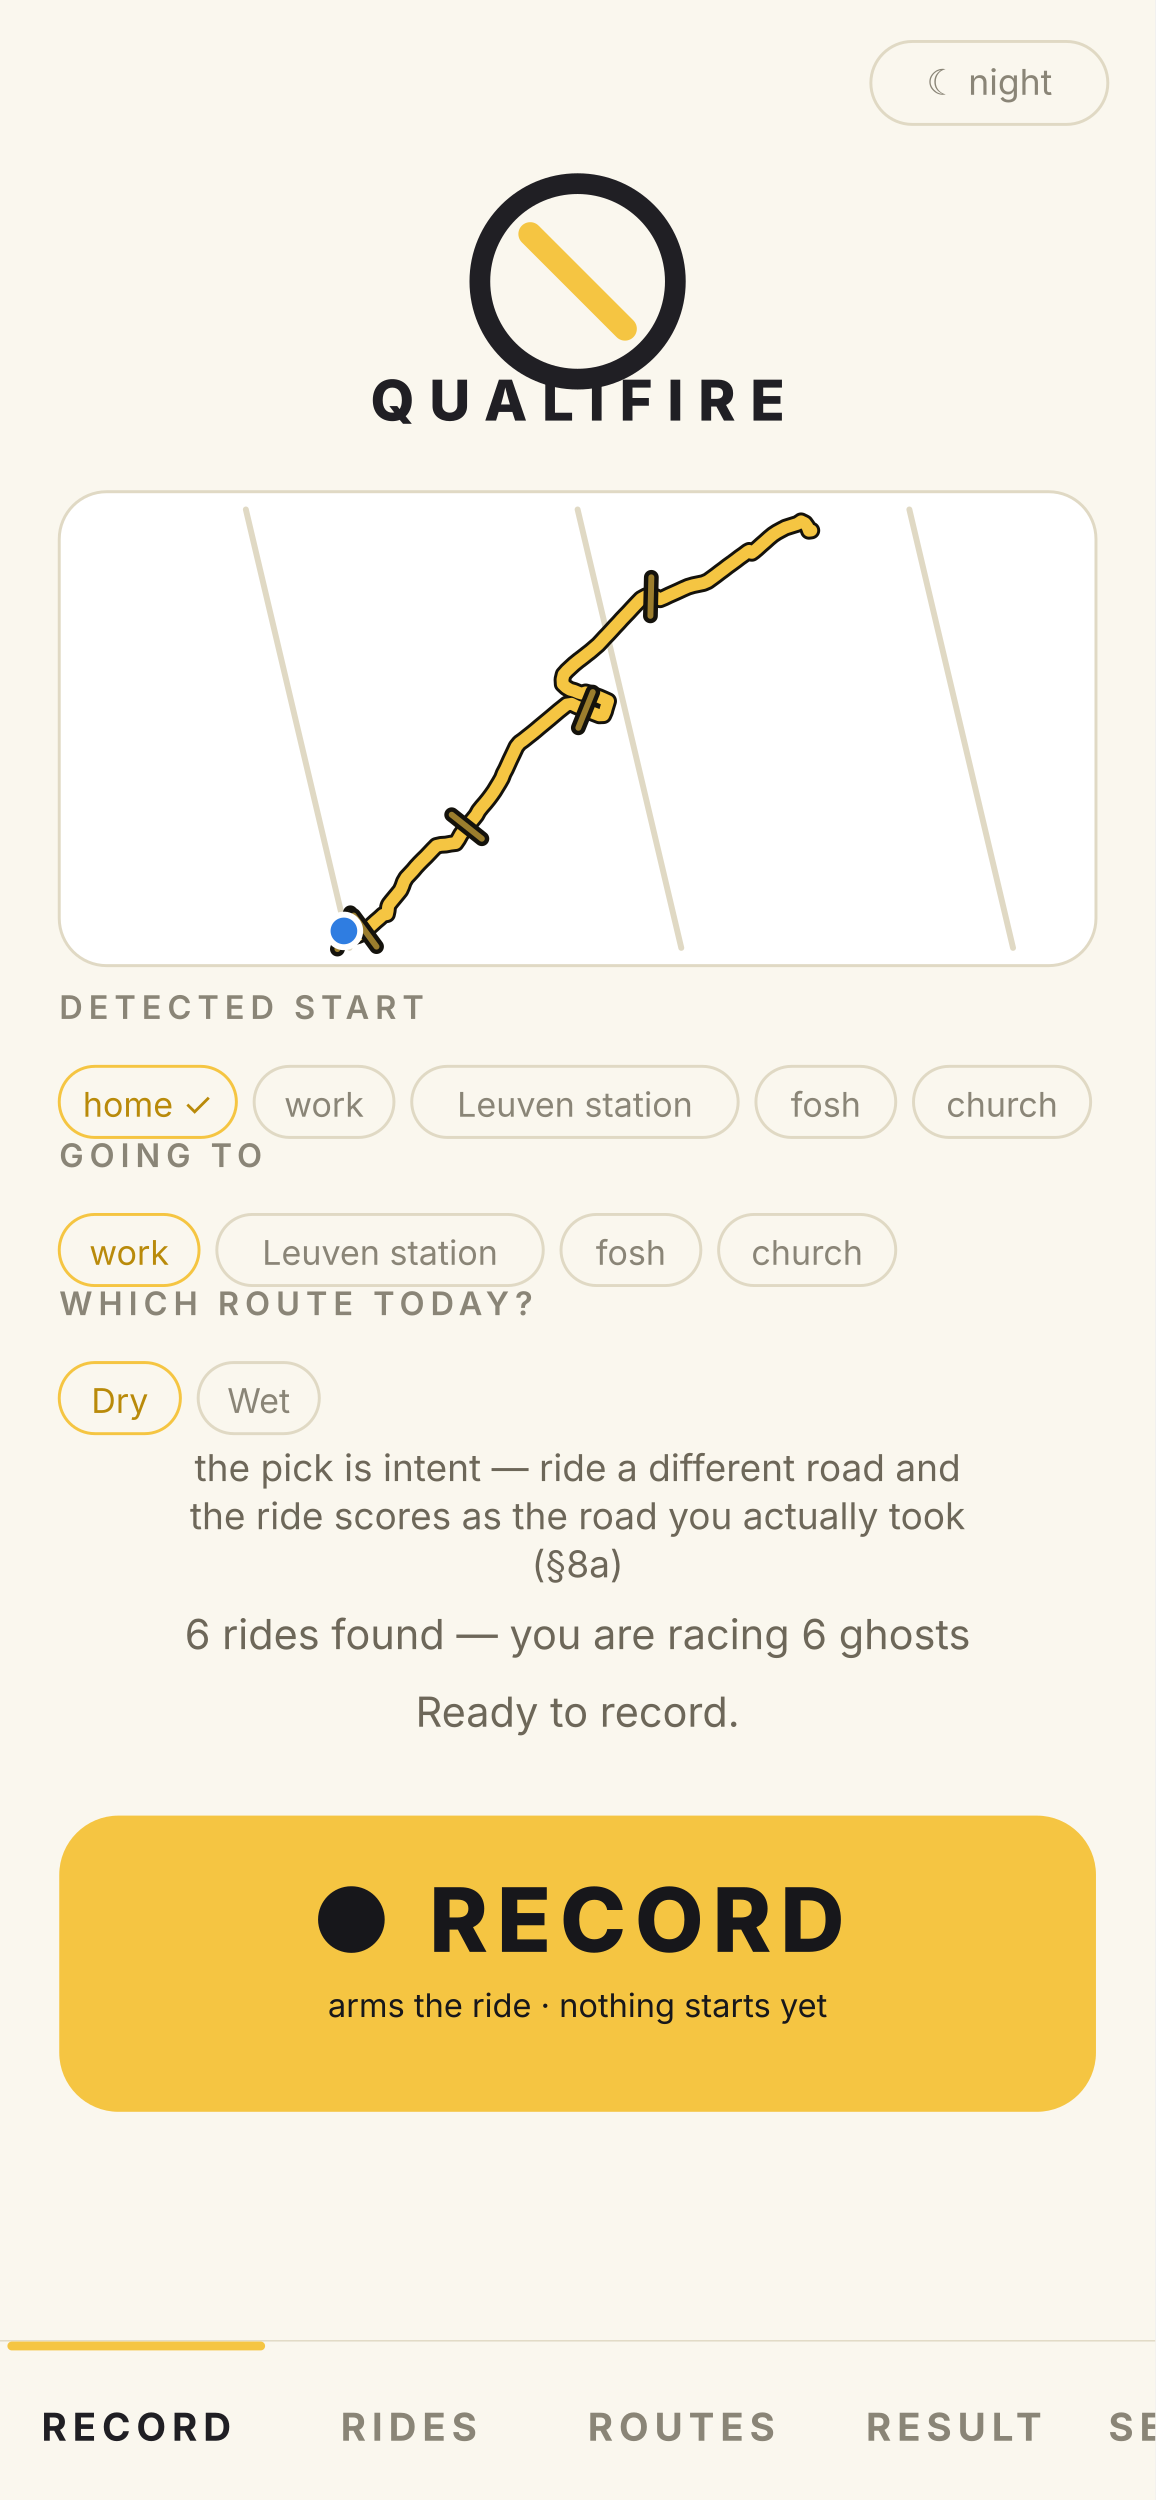
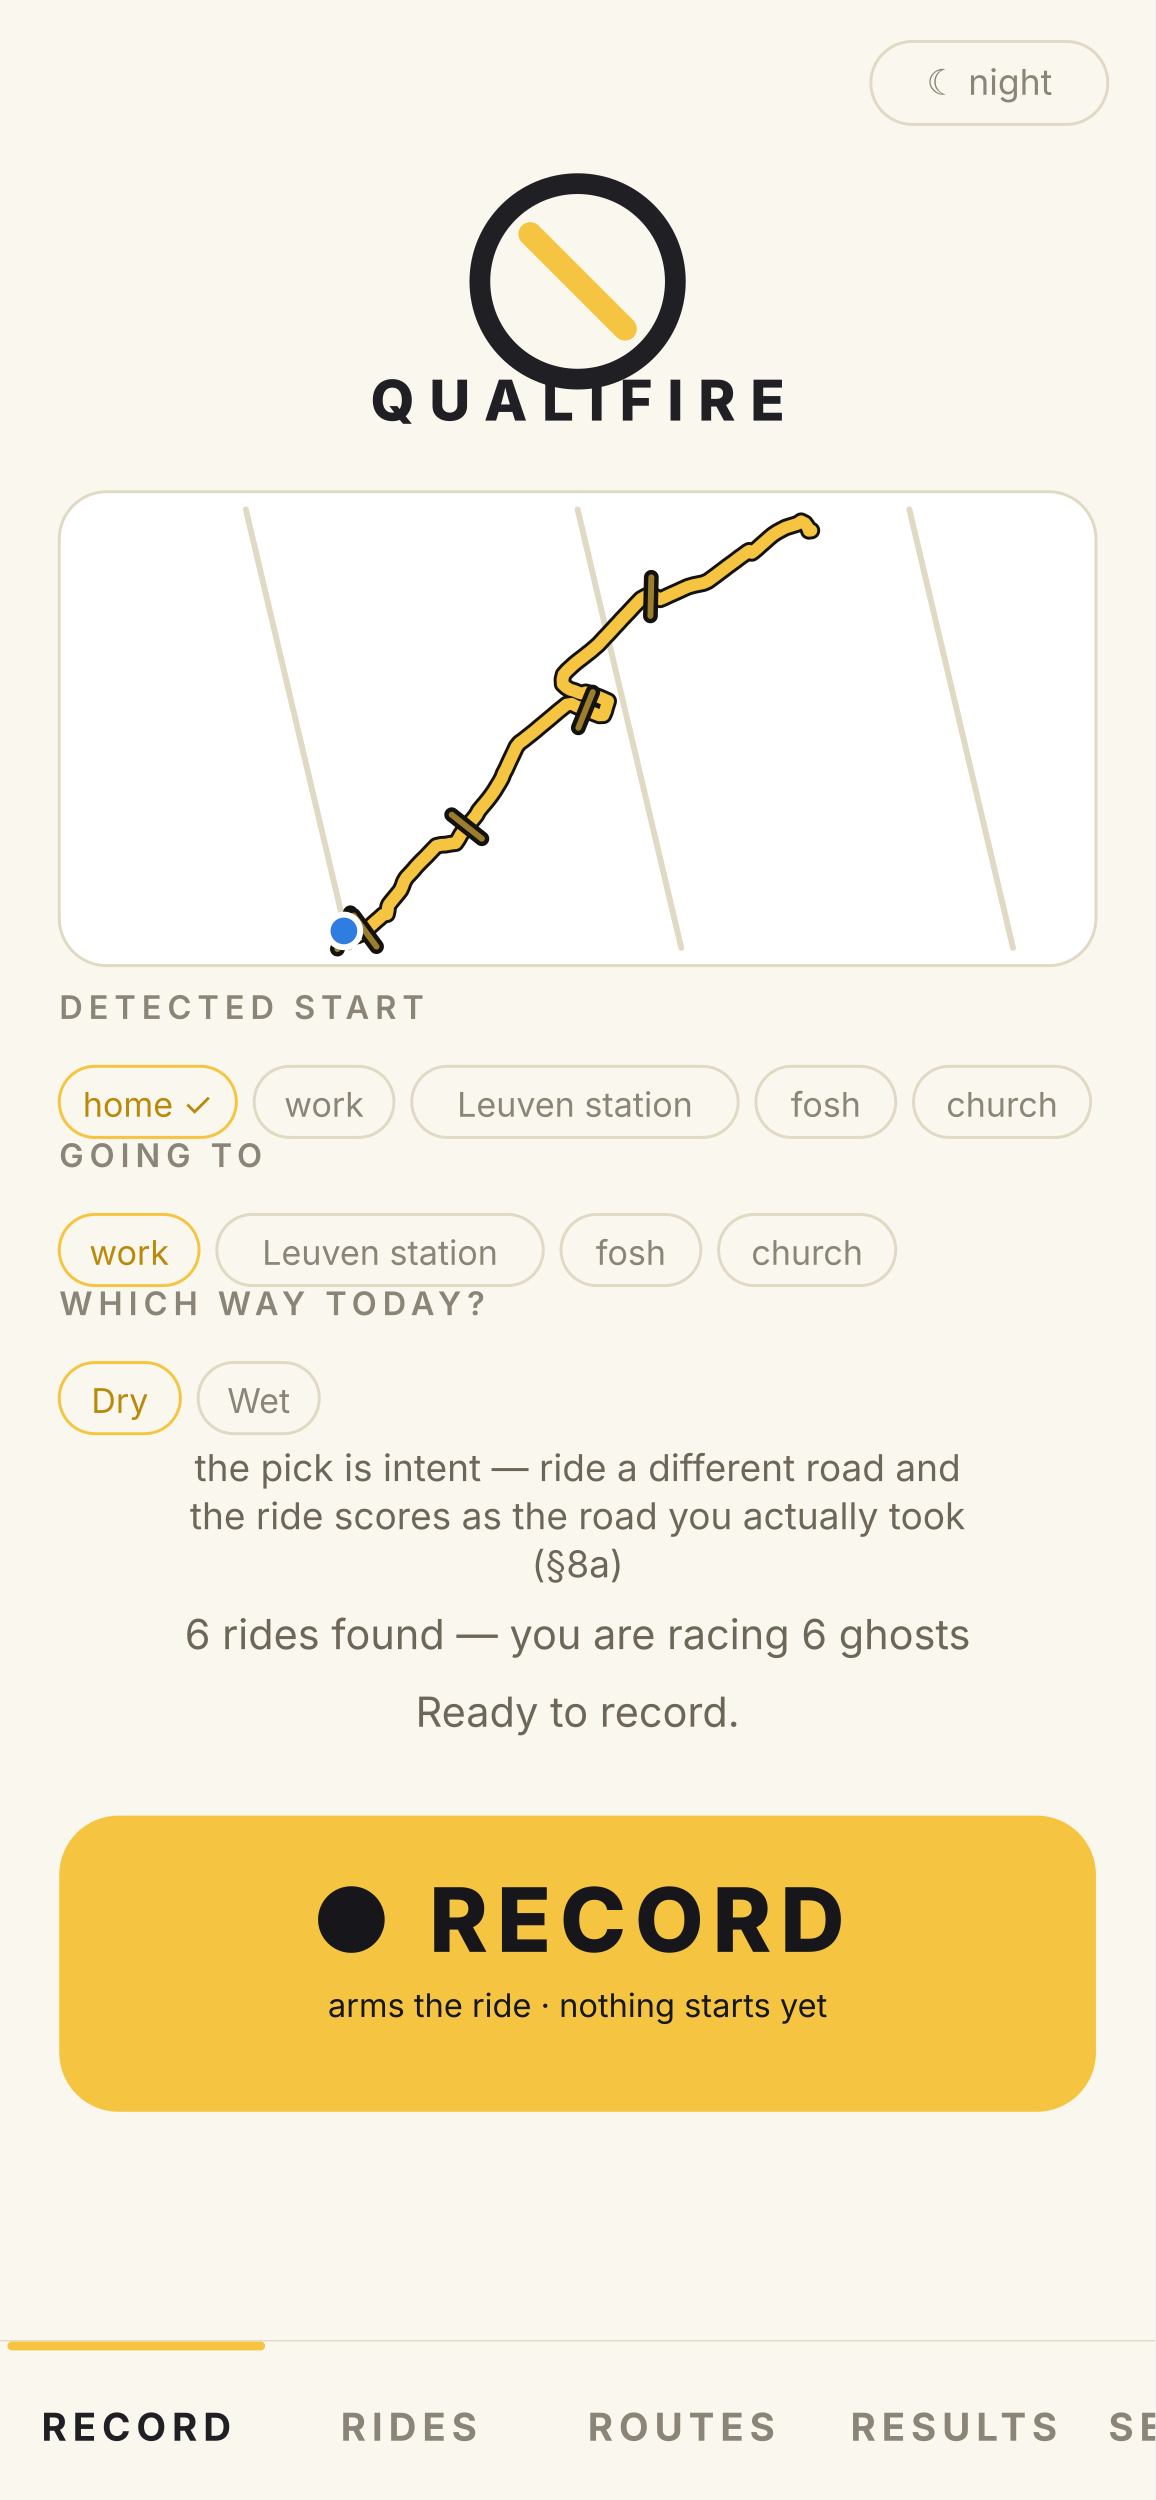
<svg xmlns="http://www.w3.org/2000/svg" viewBox="0 0 390 844" width="390" height="844">
  <defs>
    <clipPath id="tabbar_viewport_clip">
      <rect x="0" y="790" width="390" height="54" />
    </clipPath>
  </defs>
  <g id="bg">
    <rect id="bg_ground" x="0" y="0" width="390" height="844" fill="#FAF7EE" />
  </g>
  <g id="content">
    <g id="content_theme_pill">
      <rect id="content_theme_pill_bg" x="294" y="14" width="80" height="28" fill="none" stroke="#E0D9C4" stroke-width="1" rx="14" />
      <text id="content_theme_pill_label" x="334" y="32" font-family="Inter, 'Segoe UI', system-ui, sans-serif" font-size="12" font-weight="400" fill="#8A8577" text-anchor="middle">☾ night</text>
    </g>
    <circle id="content_logo_ring" cx="195" cy="95" r="33" fill="none" stroke="#201F24" stroke-width="7" />
    <line id="content_logo_slash" x1="179" y1="79" x2="211" y2="111" stroke="#F5C542" stroke-width="8" stroke-linecap="round" />
    <text id="content_app_title" x="195" y="142" font-family="Inter, 'Segoe UI', system-ui, sans-serif" font-size="19" font-weight="800" fill="#201F24" text-anchor="middle" letter-spacing="5" style="text-transform:uppercase">QUALIFIRE</text>
    <g id="content_map">
      <rect id="content_map_ground" x="20" y="166" width="350" height="160" fill="#FFFFFF" stroke="#E0D9C4" stroke-width="1" rx="16" />
      <line id="content_map_street_1" x1="83" y1="172" x2="118" y2="320" stroke="#E0D9C4" stroke-width="2" stroke-linecap="round" />
      <line id="content_map_street_2" x1="195" y1="172" x2="230" y2="320" stroke="#E0D9C4" stroke-width="2" stroke-linecap="round" />
      <line id="content_map_street_3" x1="307" y1="172" x2="342" y2="320" stroke="#E0D9C4" stroke-width="2" stroke-linecap="round" />
      <path id="content_map_route_line_casing" d="M116.1 314.28 L116.68 314.23 L117.09 314.63 L118.24 315.19 L119.87 316 L120.77 315.75 L122.01 315.24 L123.26 314.33 L124.44 313.22 L125.66 312.15 L126.87 311.04 L128.12 309.98 L129.33 308.86 L130.64 308.61 L130.87 307.55 L131.03 306.08 L131.31 305.37 L132.18 304.26 L133.23 302.99 L134.19 301.83 L135.21 300.56 L135.82 299.2 L136.33 297.73 L137.16 296.31 L138.34 295.05 L139.43 293.88 L140.48 292.62 L141.57 291.45 L142.72 290.29 L143.87 289.17 L145.02 287.96 L146.17 286.74 L147.32 285.58 L148.86 285.23 L150.52 285.13 L152.18 284.82 L153.84 284.62 L154.74 283.3 L155.57 281.78 L156.53 280.42 L157.58 279.1 L158.64 277.84 L159.75 276.52 L160.81 275.2 L161.61 273.74 L162.66 272.42 L163.81 271.1 L164.87 269.79 L165.86 268.47 L166.85 267.06 L167.74 265.59 L168.61 264.17 L169.44 262.7 L170.04 261.13 L170.84 259.62 L171.51 258.15 L172.22 256.58 L172.95 255.06 L173.69 253.49 L174.36 252.07 L175.38 250.81 L176.72 249.85 L178.06 248.78 L179.41 247.72 L180.72 246.66 L182.03 245.54 L183.37 244.43 L184.71 243.32 L186.05 242.2 L187.36 241.09 L188.67 239.98 L190.02 238.91 L191.33 237.85 L192.95 237.6 L194.49 238.36 L196.02 239.02 L197.68 239.67 L199.22 240.28 L200.75 240.89 L202.32 241.5 L203.72 241.44 L204.27 240.18 L204.46 239.42 L205.29 236.69 L203.85 236.03 L202.32 235.37 L200.75 234.81 L199.25 234.16 L197.72 233.75 L196.41 234.16 L195.32 233.85 L193.88 233.25 L192.44 232.84 L191.17 232.08 L189.98 230.97 L189.89 229.35 L190.27 227.73 L191.39 226.46 L192.64 225.3 L193.79 224.24 L195.29 223.02 L196.63 222.01 L197.97 220.95 L199.41 219.83 L200.75 218.67 L201.93 217.66 L203.02 216.49 L204.17 215.23 L205.35 214.01 L206.47 212.8 L207.62 211.53 L208.77 210.32 L209.86 209.1 L211.01 207.89 L212.1 206.77 L213.25 205.51 L214.3 204.39 L215.45 203.18 L216.44 202.17 L218.01 201.31 L219.73 201.41 L221.52 201.61 L222.83 202.32 L224.3 201.71 L225.87 200.95 L227.47 200.24 L229.03 199.54 L230.66 198.78 L232.29 198.07 L234.02 197.56 L235.71 197.21 L237.44 196.85 L238.97 196.2 L240.31 195.23 L241.69 194.22 L243 193.21 L244.37 192.2 L245.68 191.18 L247.02 190.22 L248.4 189.21 L249.71 188.2 L251.08 187.24 L252.36 186.27 L252.93 185.97 L253.48 186.58 L253.83 186.63 L254.6 186.07 L255.78 185.06 L257.06 183.9 L258.3 182.83 L259.58 181.67 L260.92 180.56 L262.23 179.69 L263.61 178.94 L265.14 178.13 L266.74 177.62 L268.05 177.21 L269.2 176.86 L270.45 176 L271.76 176.66 L272.62 177.87 L273.1 179.19 L273.9 179.09" fill="none" stroke="#14120C" stroke-width="6" stroke-linecap="round" stroke-linejoin="round" />
      <path id="content_map_route_line" d="M116.1 314.28 L116.68 314.23 L117.09 314.63 L118.24 315.19 L119.87 316 L120.77 315.75 L122.01 315.24 L123.26 314.33 L124.44 313.22 L125.66 312.15 L126.87 311.04 L128.12 309.98 L129.33 308.86 L130.64 308.61 L130.87 307.55 L131.03 306.08 L131.31 305.37 L132.18 304.26 L133.23 302.99 L134.19 301.83 L135.21 300.56 L135.82 299.2 L136.33 297.73 L137.16 296.31 L138.34 295.05 L139.43 293.88 L140.48 292.62 L141.57 291.45 L142.72 290.29 L143.87 289.17 L145.02 287.96 L146.17 286.74 L147.32 285.58 L148.86 285.23 L150.52 285.13 L152.18 284.82 L153.84 284.62 L154.74 283.3 L155.57 281.78 L156.53 280.42 L157.58 279.1 L158.64 277.84 L159.75 276.52 L160.81 275.2 L161.61 273.74 L162.66 272.42 L163.81 271.1 L164.87 269.79 L165.86 268.47 L166.85 267.06 L167.74 265.59 L168.61 264.17 L169.44 262.7 L170.04 261.13 L170.84 259.62 L171.51 258.15 L172.22 256.58 L172.95 255.06 L173.69 253.49 L174.36 252.07 L175.38 250.81 L176.72 249.85 L178.06 248.78 L179.41 247.72 L180.72 246.66 L182.03 245.54 L183.37 244.43 L184.71 243.32 L186.05 242.2 L187.36 241.09 L188.67 239.98 L190.02 238.91 L191.33 237.85 L192.95 237.6 L194.49 238.36 L196.02 239.02 L197.68 239.67 L199.22 240.28 L200.75 240.89 L202.32 241.5 L203.72 241.44 L204.27 240.18 L204.46 239.42 L205.29 236.69 L203.85 236.03 L202.32 235.37 L200.75 234.81 L199.25 234.16 L197.72 233.75 L196.41 234.16 L195.32 233.85 L193.88 233.25 L192.44 232.84 L191.17 232.08 L189.98 230.97 L189.89 229.35 L190.27 227.73 L191.39 226.46 L192.64 225.3 L193.79 224.24 L195.29 223.02 L196.63 222.01 L197.97 220.95 L199.41 219.83 L200.75 218.67 L201.93 217.66 L203.02 216.49 L204.17 215.23 L205.35 214.01 L206.47 212.8 L207.62 211.53 L208.77 210.32 L209.86 209.1 L211.01 207.89 L212.1 206.77 L213.25 205.51 L214.3 204.39 L215.45 203.18 L216.44 202.17 L218.01 201.31 L219.73 201.41 L221.52 201.61 L222.83 202.32 L224.3 201.71 L225.87 200.95 L227.47 200.24 L229.03 199.54 L230.66 198.78 L232.29 198.07 L234.02 197.56 L235.71 197.21 L237.44 196.85 L238.97 196.2 L240.31 195.23 L241.69 194.22 L243 193.21 L244.37 192.2 L245.68 191.18 L247.02 190.22 L248.4 189.21 L249.71 188.2 L251.08 187.24 L252.36 186.27 L252.93 185.97 L253.48 186.58 L253.83 186.63 L254.6 186.07 L255.78 185.06 L257.06 183.9 L258.3 182.83 L259.58 181.67 L260.92 180.56 L262.23 179.69 L263.61 178.94 L265.14 178.13 L266.74 177.62 L268.05 177.21 L269.2 176.86 L270.45 176 L271.76 176.66 L272.62 177.87 L273.1 179.19 L273.9 179.09" fill="none" stroke="#F5C542" stroke-width="4" stroke-linecap="round" stroke-linejoin="round" />
      <line id="content_map_gate_tick_1_casing" x1="118.29" y1="308.16" x2="113.91" y2="320.4" stroke="#14120C" stroke-width="5" stroke-linecap="round" />
      <line id="content_map_gate_tick_1" x1="118.29" y1="308.16" x2="113.91" y2="320.4" stroke="#F5C542" stroke-width="2" stroke-linecap="round" opacity="0.6" />
      <line id="content_map_gate_tick_2_casing" x1="119.41" y1="309.09" x2="127.11" y2="319.57" stroke="#14120C" stroke-width="5" stroke-linecap="round" />
      <line id="content_map_gate_tick_2" x1="119.41" y1="309.09" x2="127.11" y2="319.57" stroke="#F5C542" stroke-width="2" stroke-linecap="round" opacity="0.6" />
      <line id="content_map_gate_tick_3_casing" x1="152.49" y1="275.06" x2="162.67" y2="283.15" stroke="#14120C" stroke-width="5" stroke-linecap="round" />
      <line id="content_map_gate_tick_3" x1="152.49" y1="275.06" x2="162.67" y2="283.15" stroke="#F5C542" stroke-width="2" stroke-linecap="round" opacity="0.6" />
      <line id="content_map_gate_tick_4_casing" x1="200.12" y1="233.65" x2="195.25" y2="245.7" stroke="#14120C" stroke-width="5" stroke-linecap="round" />
      <line id="content_map_gate_tick_4" x1="200.12" y1="233.65" x2="195.25" y2="245.7" stroke="#F5C542" stroke-width="2" stroke-linecap="round" opacity="0.6" />
      <line id="content_map_gate_tick_5_casing" x1="219.89" y1="194.91" x2="219.58" y2="207.91" stroke="#14120C" stroke-width="5" stroke-linecap="round" />
      <line id="content_map_gate_tick_5" x1="219.89" y1="194.91" x2="219.58" y2="207.91" stroke="#F5C542" stroke-width="2" stroke-linecap="round" opacity="0.6" />
      <circle id="content_map_rider_dot" cx="116.1" cy="314.28" r="5.5" fill="#2F7DE1" stroke="#FFFFFF" stroke-width="2" />
      <rect id="content_map_placeholder_note" x="20" y="166" width="4" height="4" fill="none" />
    </g>
    <text id="content_flow_from_label" x="20" y="344" font-family="Inter, 'Segoe UI', system-ui, sans-serif" font-size="11" font-weight="600" fill="#8A8577" text-anchor="start" letter-spacing="2">DETECTED START</text>
    <g id="content_from_pill_1">
      <rect id="content_from_pill_1_bg" x="20" y="360" width="59.8" height="24" fill="none" stroke="#F5C542" stroke-width="1" rx="12" />
      <text id="content_from_pill_1_label" x="49.9" y="377" font-family="Inter, 'Segoe UI', system-ui, sans-serif" font-size="11.5" font-weight="400" fill="#B98A0A" text-anchor="middle">home ✓</text>
    </g>
    <g id="content_from_pill_2">
      <rect id="content_from_pill_2_bg" x="85.8" y="360" width="47.2" height="24" fill="none" stroke="#E0D9C4" stroke-width="1" rx="12" />
      <text id="content_from_pill_2_label" x="109.4" y="377" font-family="Inter, 'Segoe UI', system-ui, sans-serif" font-size="11.5" font-weight="400" fill="#8A8577" text-anchor="middle">work</text>
    </g>
    <g id="content_from_pill_3">
      <rect id="content_from_pill_3_bg" x="139" y="360" width="110.2" height="24" fill="none" stroke="#E0D9C4" stroke-width="1" rx="12" />
      <text id="content_from_pill_3_label" x="194.1" y="377" font-family="Inter, 'Segoe UI', system-ui, sans-serif" font-size="11.5" font-weight="400" fill="#8A8577" text-anchor="middle">Leuven station</text>
    </g>
    <g id="content_from_pill_4">
      <rect id="content_from_pill_4_bg" x="255.2" y="360" width="47.2" height="24" fill="none" stroke="#E0D9C4" stroke-width="1" rx="12" />
      <text id="content_from_pill_4_label" x="278.8" y="377" font-family="Inter, 'Segoe UI', system-ui, sans-serif" font-size="11.5" font-weight="400" fill="#8A8577" text-anchor="middle">fosh</text>
    </g>
    <g id="content_from_pill_5">
      <rect id="content_from_pill_5_bg" x="308.4" y="360" width="59.8" height="24" fill="none" stroke="#E0D9C4" stroke-width="1" rx="12" />
      <text id="content_from_pill_5_label" x="338.3" y="377" font-family="Inter, 'Segoe UI', system-ui, sans-serif" font-size="11.5" font-weight="400" fill="#8A8577" text-anchor="middle">church</text>
    </g>
    <text id="content_flow_to_label" x="20" y="394" font-family="Inter, 'Segoe UI', system-ui, sans-serif" font-size="11" font-weight="600" fill="#8A8577" text-anchor="start" letter-spacing="2">GOING TO</text>
    <g id="content_to_pill_1">
      <rect id="content_to_pill_1_bg" x="20" y="410" width="47.2" height="24" fill="none" stroke="#F5C542" stroke-width="1" rx="12" />
      <text id="content_to_pill_1_label" x="43.6" y="427" font-family="Inter, 'Segoe UI', system-ui, sans-serif" font-size="11.5" font-weight="400" fill="#B98A0A" text-anchor="middle">work</text>
    </g>
    <g id="content_to_pill_2">
      <rect id="content_to_pill_2_bg" x="73.2" y="410" width="110.2" height="24" fill="none" stroke="#E0D9C4" stroke-width="1" rx="12" />
      <text id="content_to_pill_2_label" x="128.3" y="427" font-family="Inter, 'Segoe UI', system-ui, sans-serif" font-size="11.5" font-weight="400" fill="#8A8577" text-anchor="middle">Leuven station</text>
    </g>
    <g id="content_to_pill_3">
      <rect id="content_to_pill_3_bg" x="189.4" y="410" width="47.2" height="24" fill="none" stroke="#E0D9C4" stroke-width="1" rx="12" />
      <text id="content_to_pill_3_label" x="213" y="427" font-family="Inter, 'Segoe UI', system-ui, sans-serif" font-size="11.5" font-weight="400" fill="#8A8577" text-anchor="middle">fosh</text>
    </g>
    <g id="content_to_pill_4">
      <rect id="content_to_pill_4_bg" x="242.6" y="410" width="59.8" height="24" fill="none" stroke="#E0D9C4" stroke-width="1" rx="12" />
      <text id="content_to_pill_4_label" x="272.5" y="427" font-family="Inter, 'Segoe UI', system-ui, sans-serif" font-size="11.5" font-weight="400" fill="#8A8577" text-anchor="middle">church</text>
    </g>
-     <text id="content_flow_route_label" x="20" y="444" font-family="Inter, 'Segoe UI', system-ui, sans-serif" font-size="11" font-weight="600" fill="#8A8577" text-anchor="start" letter-spacing="2">WHICH ROUTE TODAY?</text>
-     <g id="content_route_pill_1">
-       <rect id="content_route_pill_1_bg" x="20" y="460" width="40.9" height="24" fill="none" stroke="#F5C542" stroke-width="1" rx="12" />
-       <text id="content_route_pill_1_label" x="40.45" y="477" font-family="Inter, 'Segoe UI', system-ui, sans-serif" font-size="11.5" font-weight="400" fill="#B98A0A" text-anchor="middle">Dry</text>
+     <text id="content_flow_way_label" x="20" y="444" font-family="Inter, 'Segoe UI', system-ui, sans-serif" font-size="11" font-weight="600" fill="#8A8577" text-anchor="start" letter-spacing="2">WHICH WAY TODAY?</text>
+     <g id="content_way_pill_1">
+       <rect id="content_way_pill_1_bg" x="20" y="460" width="40.9" height="24" fill="none" stroke="#F5C542" stroke-width="1" rx="12" />
+       <text id="content_way_pill_1_label" x="40.45" y="477" font-family="Inter, 'Segoe UI', system-ui, sans-serif" font-size="11.5" font-weight="400" fill="#B98A0A" text-anchor="middle">Dry</text>
    </g>
-     <g id="content_route_pill_2">
-       <rect id="content_route_pill_2_bg" x="66.9" y="460" width="40.9" height="24" fill="none" stroke="#E0D9C4" stroke-width="1" rx="12" />
-       <text id="content_route_pill_2_label" x="87.35" y="477" font-family="Inter, 'Segoe UI', system-ui, sans-serif" font-size="11.5" font-weight="400" fill="#8A8577" text-anchor="middle">Wet</text>
+     <g id="content_way_pill_2">
+       <rect id="content_way_pill_2_bg" x="66.9" y="460" width="40.9" height="24" fill="none" stroke="#E0D9C4" stroke-width="1" rx="12" />
+       <text id="content_way_pill_2_label" x="87.35" y="477" font-family="Inter, 'Segoe UI', system-ui, sans-serif" font-size="11.5" font-weight="400" fill="#8A8577" text-anchor="middle">Wet</text>
    </g>
-     <text id="content_route_hint_l1" x="195" y="500" font-family="Inter, 'Segoe UI', system-ui, sans-serif" font-size="12.5" font-weight="400" fill="#6D6759" text-anchor="middle">the pick is intent — ride a different road and</text>
-     <text id="content_route_hint_l2" x="195" y="516.25" font-family="Inter, 'Segoe UI', system-ui, sans-serif" font-size="12.5" font-weight="400" fill="#6D6759" text-anchor="middle">the ride scores as the road you actually took</text>
-     <text id="content_route_hint_l3" x="195" y="532.5" font-family="Inter, 'Segoe UI', system-ui, sans-serif" font-size="12.5" font-weight="400" fill="#6D6759" text-anchor="middle">(§8a)</text>
+     <text id="content_way_hint_l1" x="195" y="500" font-family="Inter, 'Segoe UI', system-ui, sans-serif" font-size="12.5" font-weight="400" fill="#6D6759" text-anchor="middle">the pick is intent — ride a different road and</text>
+     <text id="content_way_hint_l2" x="195" y="516.25" font-family="Inter, 'Segoe UI', system-ui, sans-serif" font-size="12.5" font-weight="400" fill="#6D6759" text-anchor="middle">the ride scores as the road you actually took</text>
+     <text id="content_way_hint_l3" x="195" y="532.5" font-family="Inter, 'Segoe UI', system-ui, sans-serif" font-size="12.5" font-weight="400" fill="#6D6759" text-anchor="middle">(§8a)</text>
    <text id="content_ghost_line" x="195" y="556.75" font-family="Inter, 'Segoe UI', system-ui, sans-serif" font-size="14" font-weight="400" fill="#6D6759" text-anchor="middle">6 rides found — you are racing 6 ghosts</text>
    <text id="content_ready_line" x="195" y="582.95" font-family="Inter, 'Segoe UI', system-ui, sans-serif" font-size="14" font-weight="400" fill="#6D6759" text-anchor="middle">Ready to record.</text>
    <g id="content_record_button">
      <rect id="content_record_button_bg" x="20" y="612.95" width="350" height="100" fill="#F5C542" rx="20" />
      <text id="content_record_button_label" x="195" y="658.95" font-family="Inter, 'Segoe UI', system-ui, sans-serif" font-size="30" font-weight="800" fill="#17171b" text-anchor="middle" letter-spacing="3">● RECORD</text>
      <text id="content_record_button_sub" x="195" y="680.95" font-family="Inter, 'Segoe UI', system-ui, sans-serif" font-size="11" font-weight="400" fill="#17171b" text-anchor="middle">arms the ride · nothing starts yet</text>
    </g>
  </g>
  <g id="tabbar" clip-path="url(#tabbar_viewport_clip)">
    <rect id="tabbar_bg" x="0" y="790" width="390" height="54" fill="#FAF7EE" />
    <line id="tabbar_top_border" x1="0" y1="790" x2="390" y2="790" stroke="#E0D9C4" stroke-width="1" stroke-linecap="round" />
    <line id="tabbar_record_active_bar" x1="4" y1="792" x2="88" y2="792" stroke="#F5C542" stroke-width="3" stroke-linecap="round" />
    <text id="tabbar_record_label" x="46" y="824" font-family="Inter, 'Segoe UI', system-ui, sans-serif" font-size="13" font-weight="700" fill="#201F24" text-anchor="middle" letter-spacing="2" style="text-transform:uppercase">RECORD</text>
    <text id="tabbar_rides_label" x="138" y="824" font-family="Inter, 'Segoe UI', system-ui, sans-serif" font-size="13" font-weight="700" fill="#8A8577" text-anchor="middle" letter-spacing="2" style="text-transform:uppercase">RIDES</text>
    <text id="tabbar_routes_label" x="230" y="824" font-family="Inter, 'Segoe UI', system-ui, sans-serif" font-size="13" font-weight="700" fill="#8A8577" text-anchor="middle" letter-spacing="2" style="text-transform:uppercase">ROUTES</text>
-     <text id="tabbar_result_label" x="322" y="824" font-family="Inter, 'Segoe UI', system-ui, sans-serif" font-size="13" font-weight="700" fill="#8A8577" text-anchor="middle" letter-spacing="2" style="text-transform:uppercase">RESULT</text>
+     <text id="tabbar_results_label" x="322" y="824" font-family="Inter, 'Segoe UI', system-ui, sans-serif" font-size="13" font-weight="700" fill="#8A8577" text-anchor="middle" letter-spacing="2" style="text-transform:uppercase">RESULTS</text>
    <text id="tabbar_settings_label" x="414" y="824" font-family="Inter, 'Segoe UI', system-ui, sans-serif" font-size="13" font-weight="700" fill="#8A8577" text-anchor="middle" letter-spacing="2" style="text-transform:uppercase">SETTINGS</text>
    <text id="tabbar_demo_label" x="506" y="824" font-family="Inter, 'Segoe UI', system-ui, sans-serif" font-size="13" font-weight="700" fill="#8A8577" text-anchor="middle" letter-spacing="2" style="text-transform:uppercase">DEMO</text>
  </g>
</svg>
